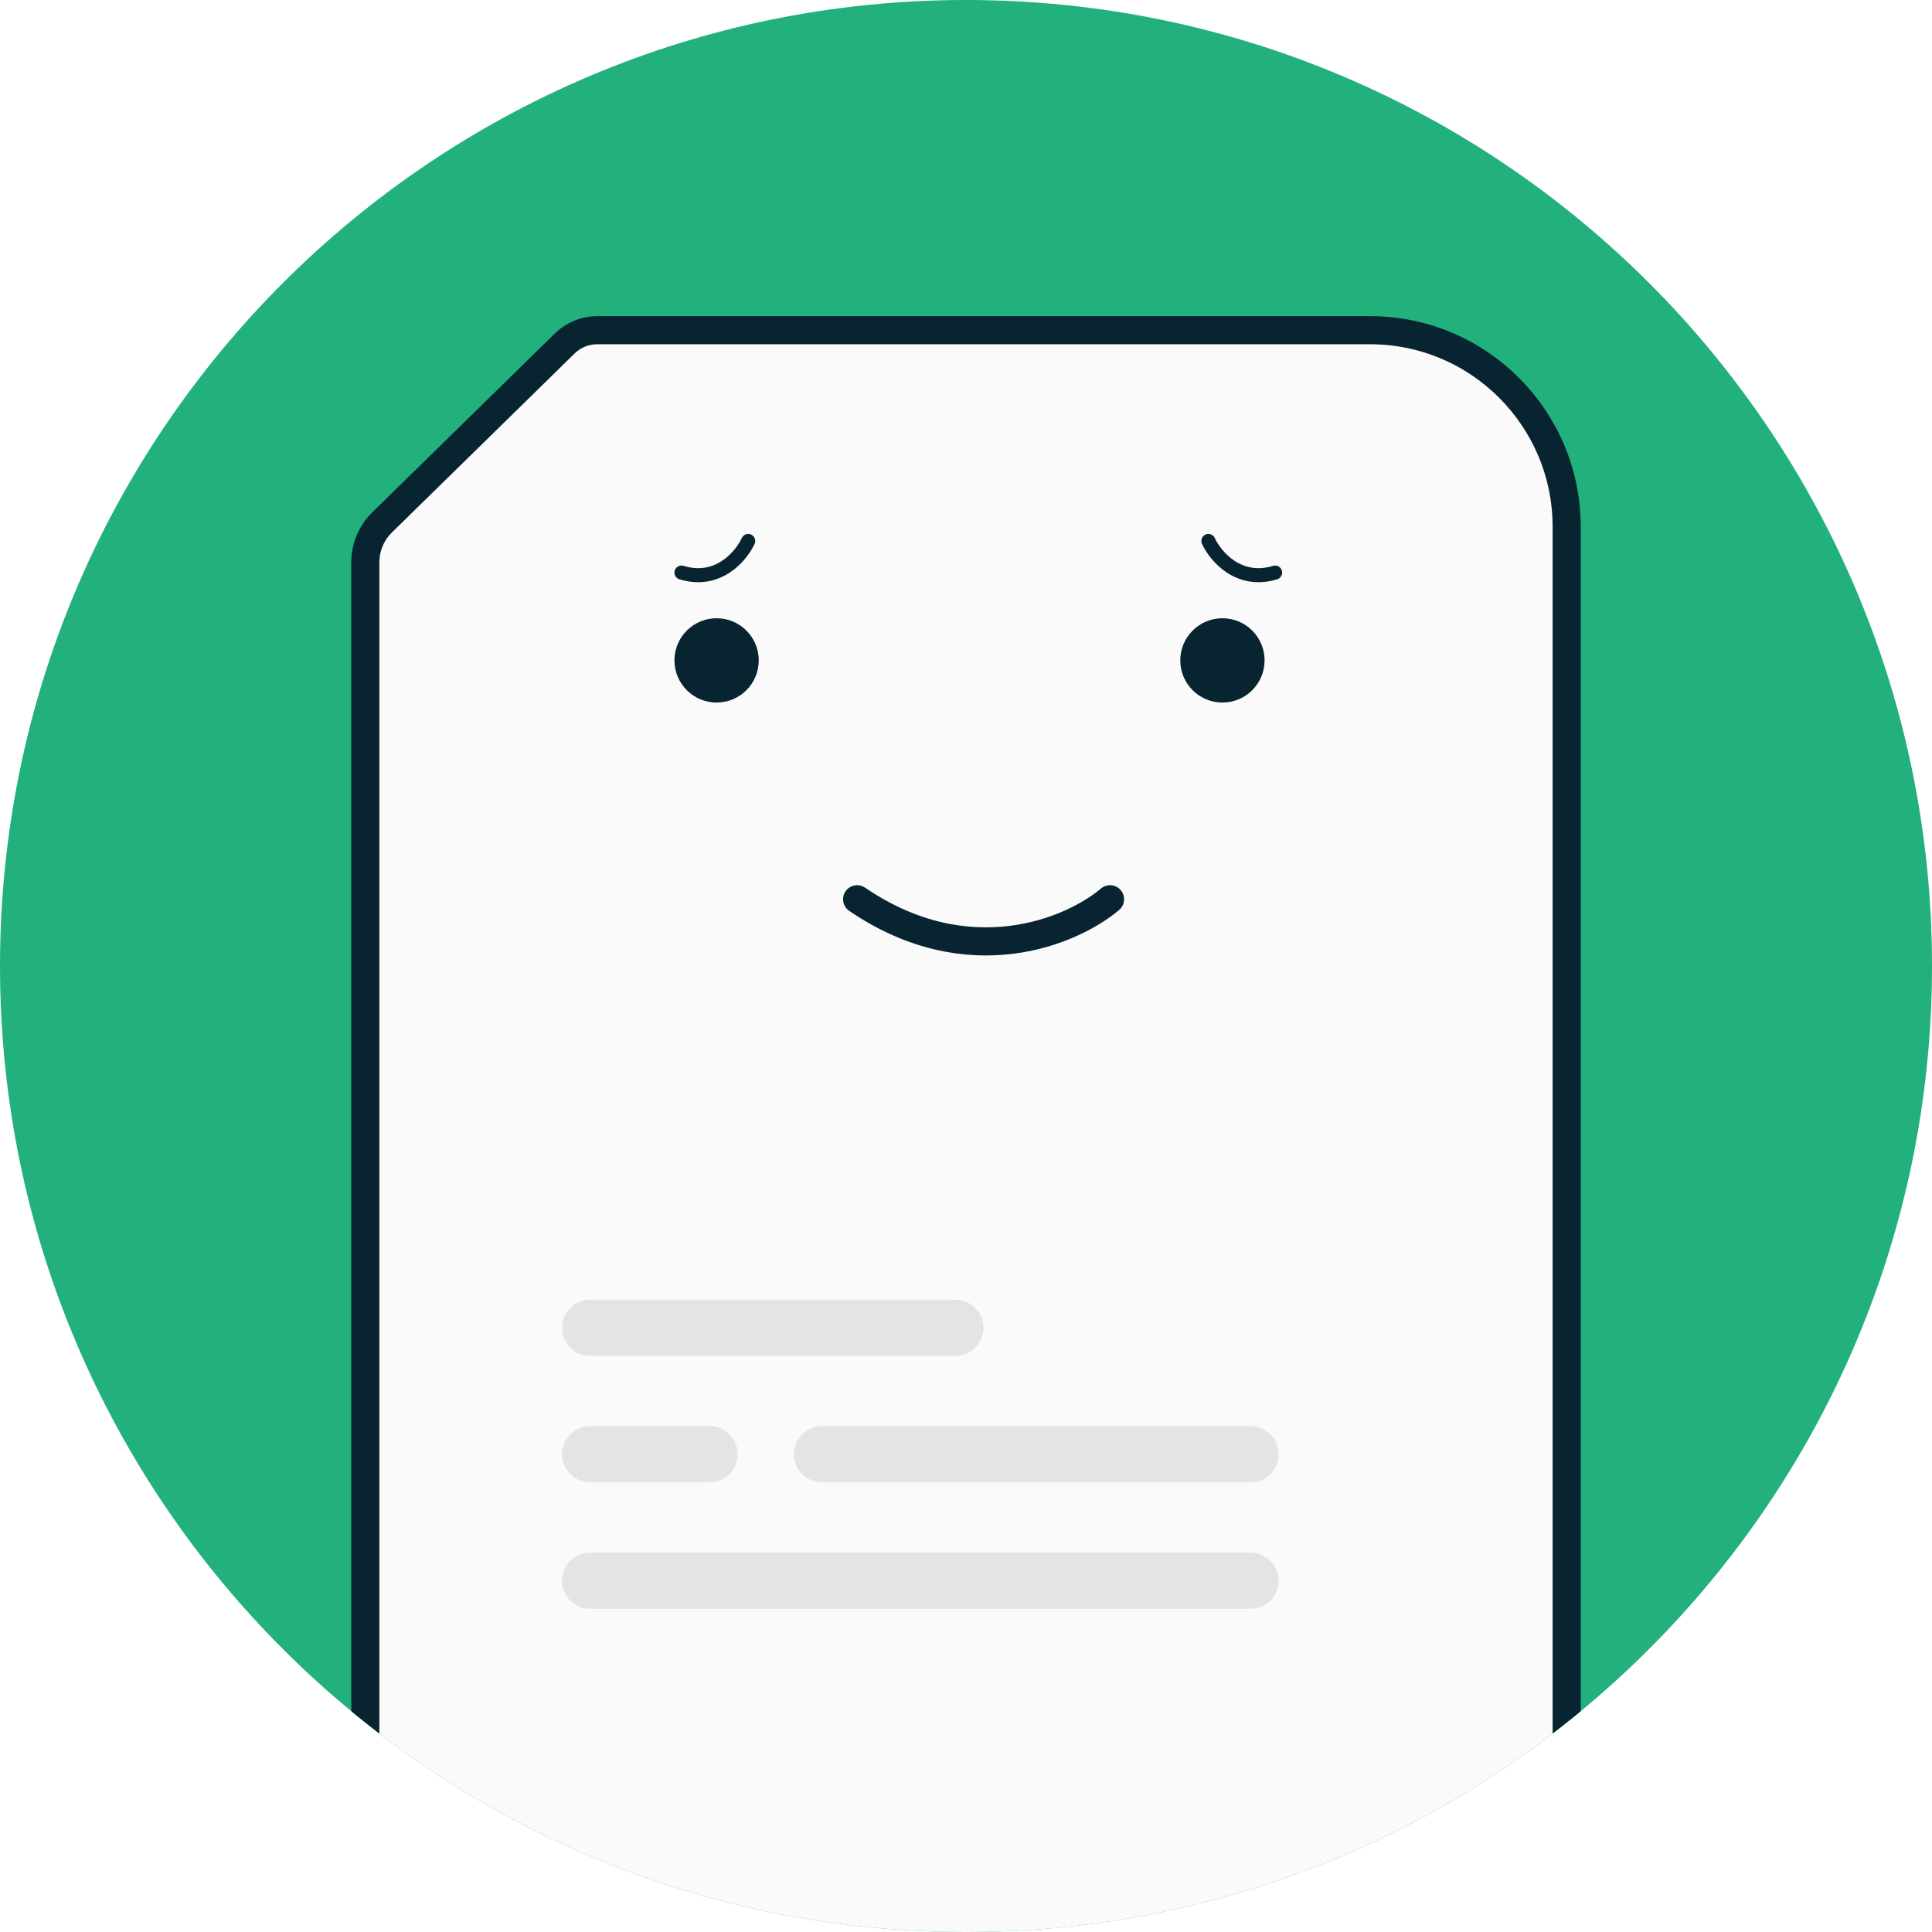
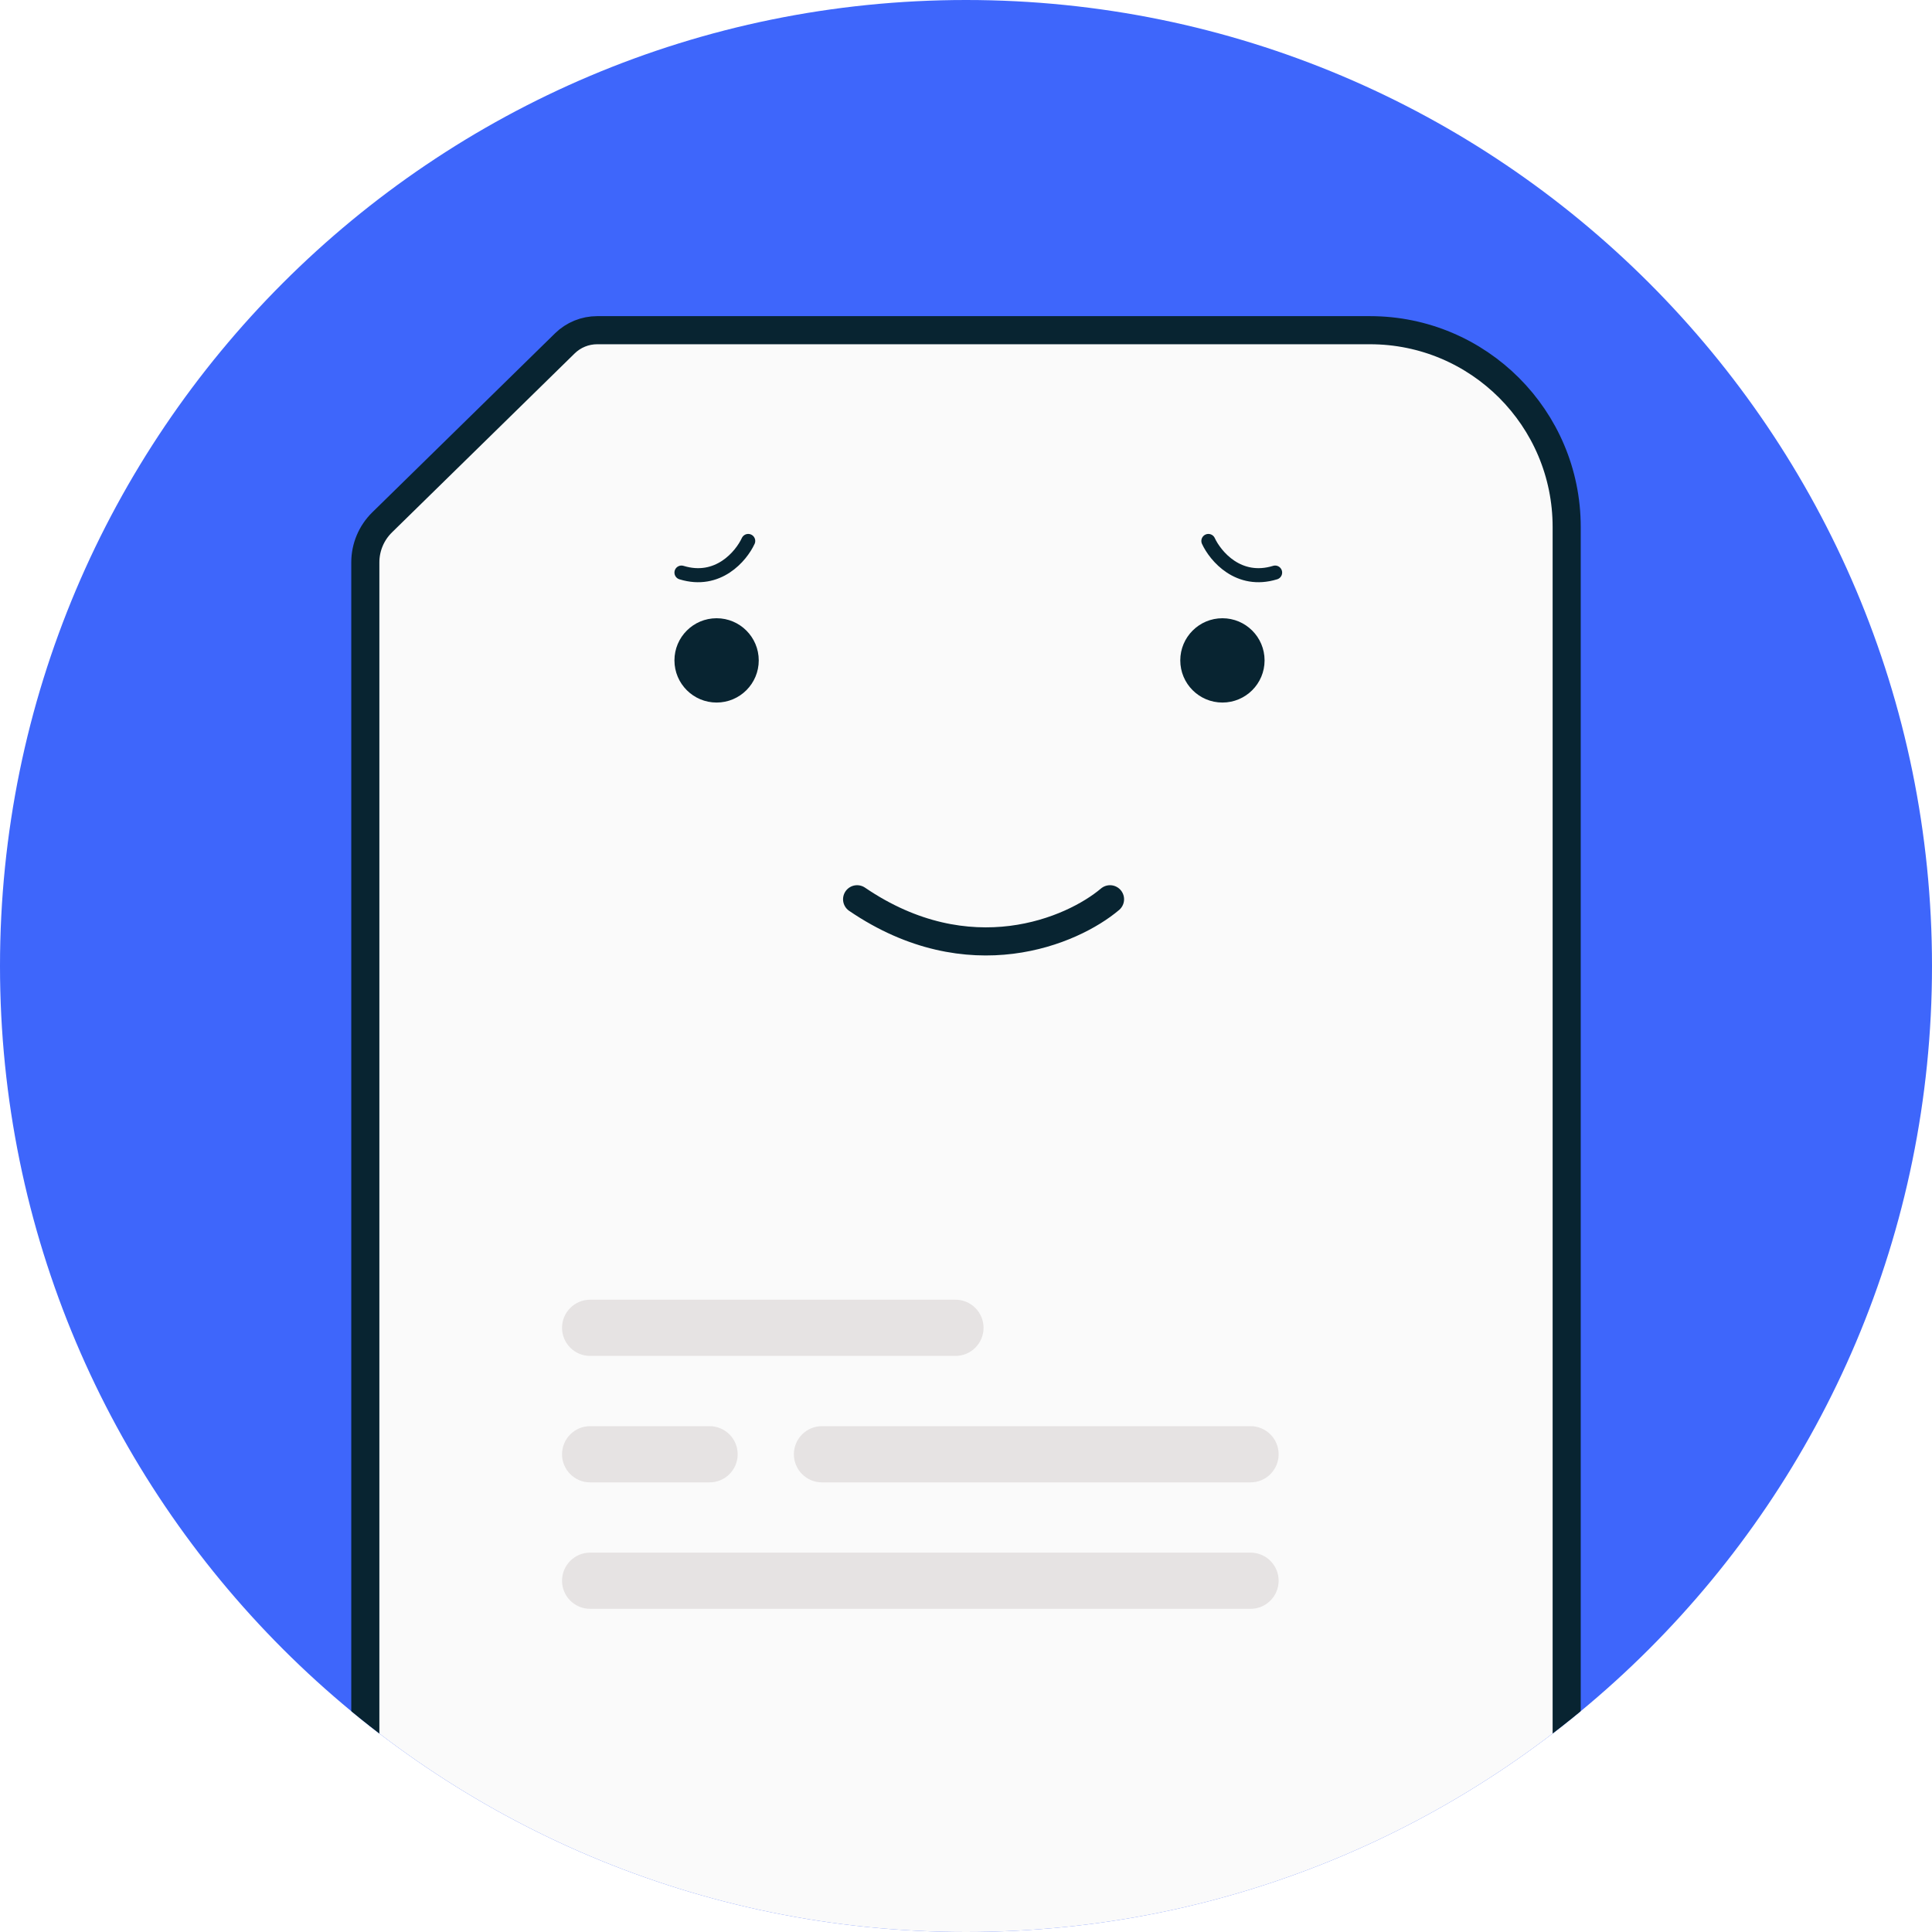
<svg xmlns="http://www.w3.org/2000/svg" width="275" height="275" viewBox="0 0 275 275" fill="none">
-   <circle cx="137.5" cy="137.5" r="137.5" fill="#22B07D" />
+   <circle cx="137.5" cy="137.5" r="137.5" fill="#3E66FB" />
  <mask id="mask0" mask-type="alpha" maskUnits="userSpaceOnUse" x="0" y="0" width="275" height="275">
    <circle cx="137.5" cy="137.5" r="137.5" fill="#FEFEFF" />
  </mask>
  <g mask="url(#mask0)">
    <path d="M80 283H195C210.464 283 223 270.464 223 255V75C223 59.536 210.464 47 195 47H85C83.28 47 81.628 47.674 80.399 48.878L54.393 74.353C52.862 75.853 52 77.905 52 80.048V255C52 270.464 64.536 283 80 283Z" fill="#FAFAFA" stroke="#082431" stroke-width="4" />
    <rect x="80" y="185" width="60" height="8" rx="4" fill="#E6E3E3" />
    <rect x="80" y="203" width="25" height="8" rx="4" fill="#E6E3E3" />
    <rect x="113" y="203" width="69" height="8" rx="4" fill="#E6E3E3" />
    <rect x="80" y="221" width="102" height="8" rx="4" fill="#E6E3E3" />
    <path d="M106.5 77C105.5 79.167 102.2 83.1 97 81.5" stroke="#082431" stroke-width="2" stroke-linecap="round" />
    <path d="M172 77C173 79.167 176.3 83.1 181.5 81.5" stroke="#082431" stroke-width="2" stroke-linecap="round" />
    <circle cx="102" cy="94" r="6" fill="#082431" />
    <circle cx="174" cy="94" r="6" fill="#082431" />
    <path d="M158 128C152.647 132.528 137.954 138.867 122 128" stroke="#082431" stroke-width="4" stroke-linecap="round" />
  </g>
</svg>
